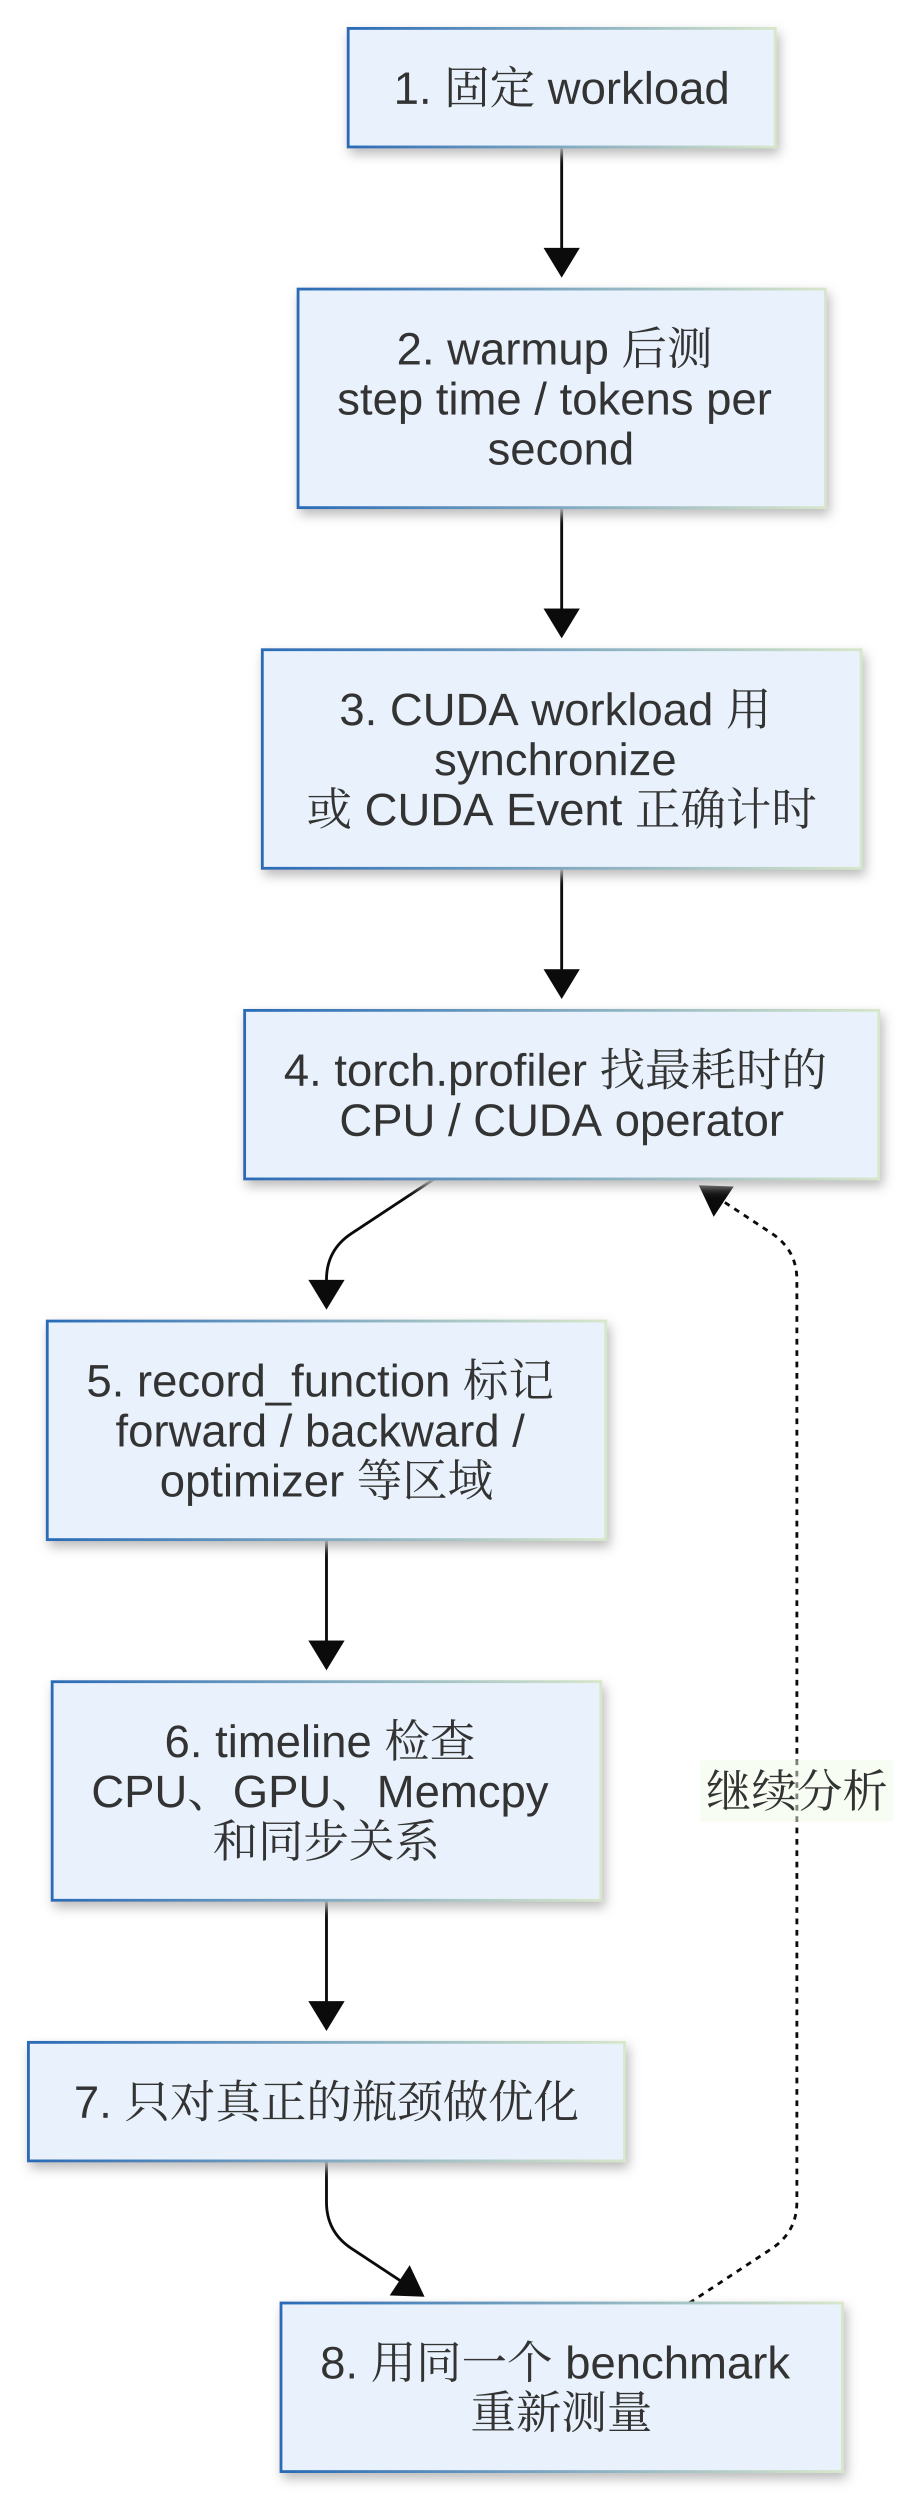
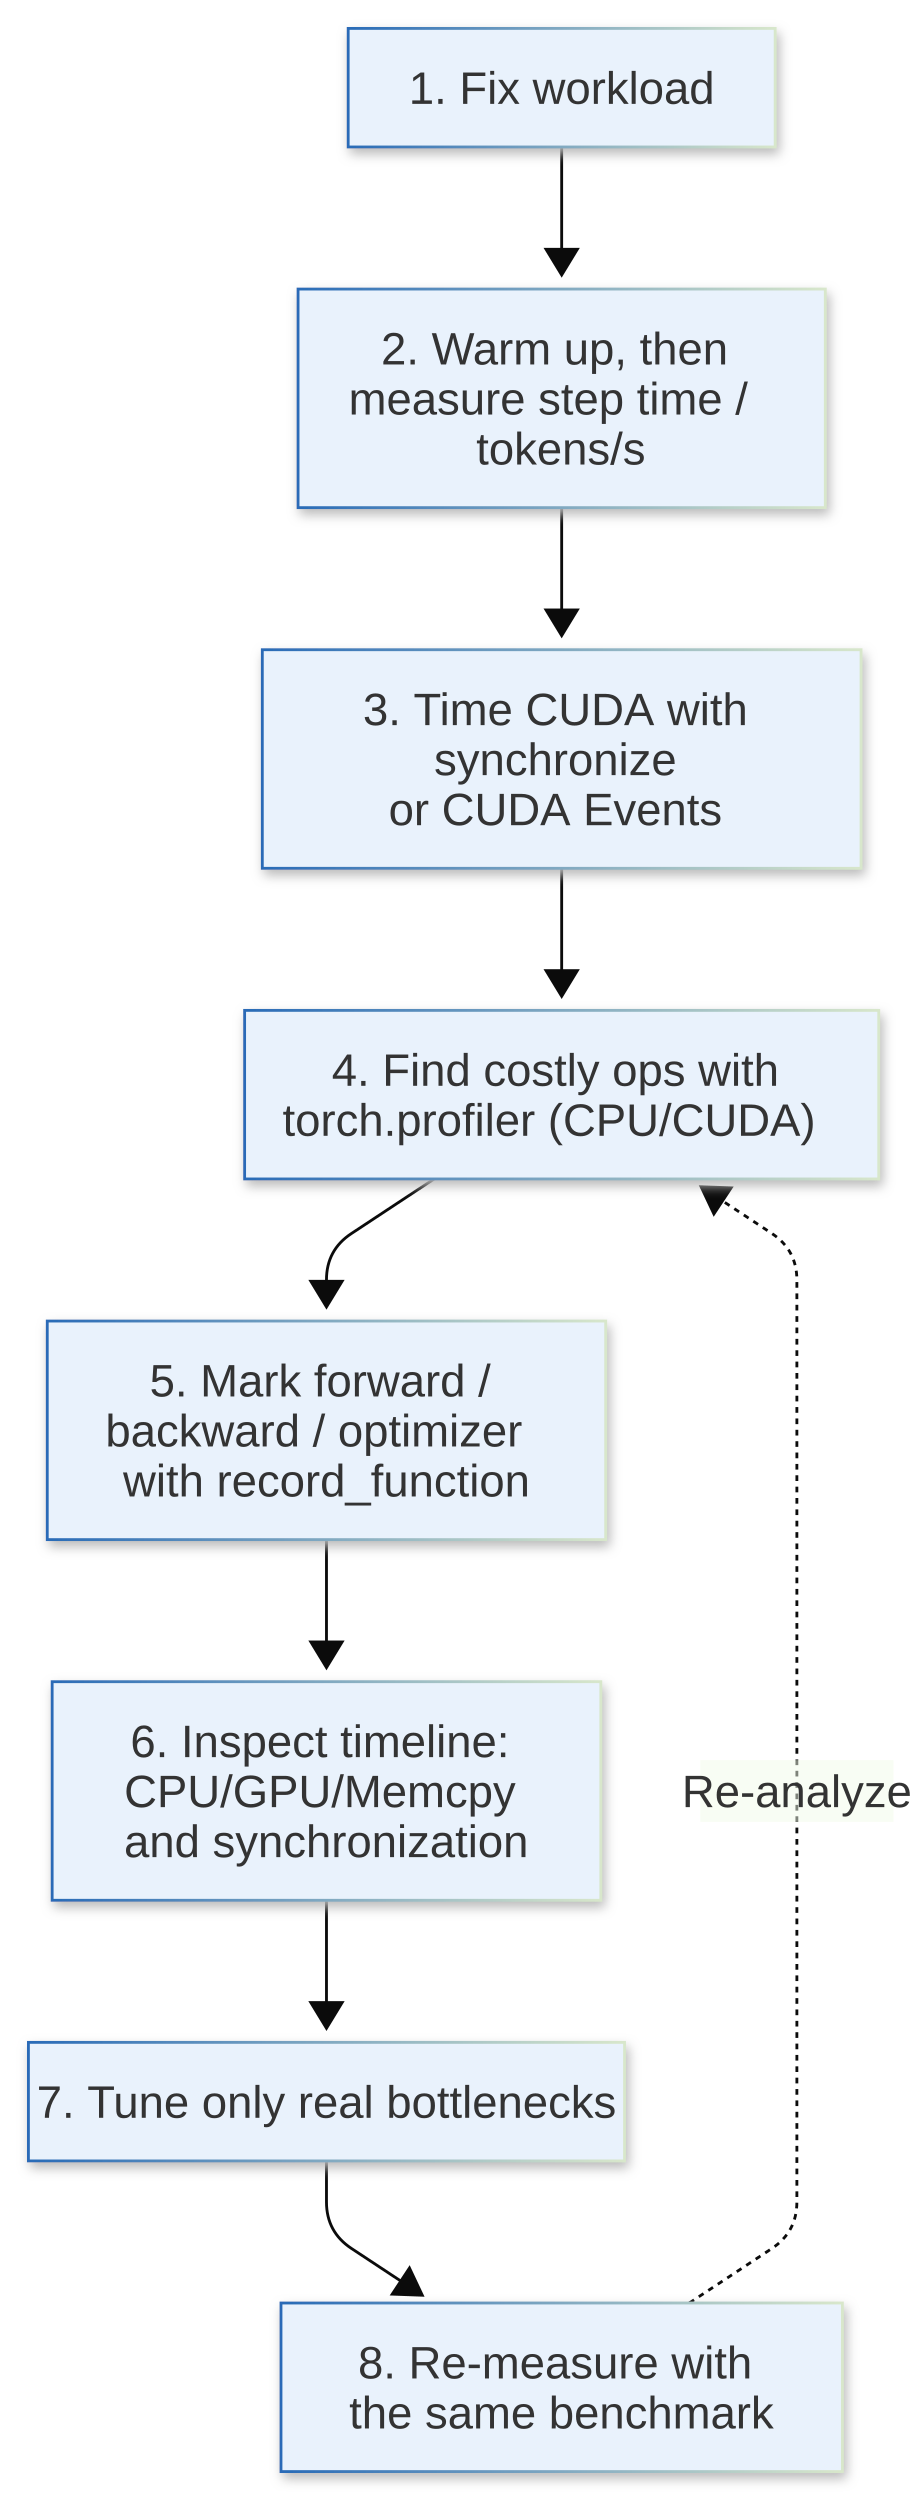
<svg xmlns="http://www.w3.org/2000/svg" id="diagram-graph" class="flowchart" style="max-width: 100%; max-height: 100%; width: auto; height: auto; background-color: rgb(255, 255, 255); color: rgb(0, 0, 0);" viewBox="-2 -2 324.445 879.818" role="graphics-document document" aria-roledescription="flowchart-v2">
  <style>#diagram-graph{font-family:Arial,Microsoft YaHei,Noto Serif CJK SC,sans-serif;font-size:16px;fill:#333333;}@keyframes edge-animation-frame{from{stroke-dashoffset:0;}}@keyframes dash{to{stroke-dashoffset:0;}}#diagram-graph .edge-animation-slow{stroke-dasharray:9,5!important;stroke-dashoffset:900;animation:dash 50s linear infinite;stroke-linecap:round;}#diagram-graph .edge-animation-fast{stroke-dasharray:9,5!important;stroke-dashoffset:900;animation:dash 20s linear infinite;stroke-linecap:round;}#diagram-graph .error-icon{fill:hsl(31.579, 76%, 100%);}#diagram-graph .error-text{fill:#000000;stroke:#000000;}#diagram-graph .edge-thickness-normal{stroke-width:1px;}#diagram-graph .edge-thickness-thick{stroke-width:3.5px;}#diagram-graph .edge-pattern-solid{stroke-dasharray:0;}#diagram-graph .edge-thickness-invisible{stroke-width:0;fill:none;}#diagram-graph .edge-pattern-dashed{stroke-dasharray:3;}#diagram-graph .edge-pattern-dotted{stroke-dasharray:2;}#diagram-graph .marker{fill:#0b0b0b;stroke:#0b0b0b;}#diagram-graph .marker.cross{stroke:#0b0b0b;}#diagram-graph svg{font-family:Arial,Microsoft YaHei,Noto Serif CJK SC,sans-serif;font-size:16px;}#diagram-graph p{margin:0;}#diagram-graph .label{font-family:Arial,Microsoft YaHei,Noto Serif CJK SC,sans-serif;color:#333333;}#diagram-graph .cluster-label text{fill:#000000;}#diagram-graph .cluster-label span{color:#000000;}#diagram-graph .cluster-label span p{background-color:transparent;}#diagram-graph .label text,#diagram-graph span{fill:#333333;color:#333333;}#diagram-graph .node rect,#diagram-graph .node circle,#diagram-graph .node ellipse,#diagram-graph .node polygon,#diagram-graph .node path{fill:#e9f2fc;stroke:#296bb7;stroke-width:1px;}#diagram-graph .rough-node .label text,#diagram-graph .node .label text,#diagram-graph .image-shape .label,#diagram-graph .icon-shape .label{text-anchor:middle;}#diagram-graph .node .katex path{fill:#000;stroke:#000;stroke-width:1px;}#diagram-graph .rough-node .label,#diagram-graph .node .label,#diagram-graph .image-shape .label,#diagram-graph .icon-shape .label{text-align:center;}#diagram-graph .node.clickable{cursor:pointer;}#diagram-graph .root .anchor path{fill:#0b0b0b!important;stroke-width:0;stroke:#0b0b0b;}#diagram-graph .arrowheadPath{fill:#0b0b0b;}#diagram-graph .edgePath .path{stroke:#0b0b0b;stroke-width:1px;}#diagram-graph .flowchart-link{stroke:#0b0b0b;fill:none;}#diagram-graph .edgeLabel{background-color:hsl(91.579, 76%, 95.098%);text-align:center;}#diagram-graph .edgeLabel p{background-color:hsl(91.579, 76%, 95.098%);}#diagram-graph .edgeLabel rect{opacity:0.5;background-color:hsl(91.579, 76%, 95.098%);fill:hsl(91.579, 76%, 95.098%);}#diagram-graph .labelBkg{background-color:rgba(242, 252, 233, 0.5);}#diagram-graph .cluster rect{fill:#FFFFF8;stroke:hsl(31.579, 36%, 90%);stroke-width:1px;}#diagram-graph .cluster text{fill:#000000;}#diagram-graph .cluster span{color:#000000;}#diagram-graph div.mermaidTooltip{position:absolute;text-align:center;max-width:200px;padding:2px;font-family:Arial,Microsoft YaHei,Noto Serif CJK SC,sans-serif;font-size:12px;background:hsl(31.579, 76%, 100%);border:1px solid hsl(31.579, 36%, 90%);border-radius:2px;pointer-events:none;z-index:100;}#diagram-graph .flowchartTitleText{text-anchor:middle;font-size:18px;fill:#333333;}#diagram-graph rect.text{fill:none;stroke-width:0;}#diagram-graph .icon-shape,#diagram-graph .image-shape{background-color:hsl(91.579, 76%, 95.098%);text-align:center;}#diagram-graph .icon-shape p,#diagram-graph .image-shape p{background-color:hsl(91.579, 76%, 95.098%);padding:2px;}#diagram-graph .icon-shape .label rect,#diagram-graph .image-shape .label rect{opacity:0.5;background-color:hsl(91.579, 76%, 95.098%);fill:hsl(91.579, 76%, 95.098%);}#diagram-graph .label-icon{display:inline-block;height:1em;overflow:visible;vertical-align:-0.125em;}#diagram-graph .node .label-icon path{fill:currentColor;stroke:revert;stroke-width:revert;}#diagram-graph .node .neo-node{stroke:#296bb7;}#diagram-graph [data-look="neo"].node rect,#diagram-graph [data-look="neo"].cluster rect,#diagram-graph [data-look="neo"].node polygon{stroke:url(#diagram-graph-gradient);filter:drop-shadow( 1px 2px 2px rgba(185,185,185,1));}#diagram-graph [data-look="neo"].swimlane.cluster rect{filter:none;}#diagram-graph [data-look="neo"].node path{stroke:url(#diagram-graph-gradient);stroke-width:1px;}#diagram-graph [data-look="neo"].node .outer-path{filter:drop-shadow( 1px 2px 2px rgba(185,185,185,1));}#diagram-graph [data-look="neo"].node .neo-line path{stroke:#296bb7;filter:none;}#diagram-graph [data-look="neo"].node circle{stroke:url(#diagram-graph-gradient);filter:drop-shadow( 1px 2px 2px rgba(185,185,185,1));}#diagram-graph [data-look="neo"].node circle .state-start{fill:#000000;}#diagram-graph [data-look="neo"].icon-shape .icon{fill:url(#diagram-graph-gradient);filter:drop-shadow( 1px 2px 2px rgba(185,185,185,1));}#diagram-graph [data-look="neo"].icon-shape .icon-neo path{stroke:url(#diagram-graph-gradient);filter:drop-shadow( 1px 2px 2px rgba(185,185,185,1));}#diagram-graph .node text,#diagram-graph .nodeLabel,#diagram-graph .label text{font-weight:400;font-style:normal;}#diagram-graph .node rect,#diagram-graph .flowchart-link{stroke-width:1px;}#diagram-graph :root{--mermaid-font-family:Arial,Microsoft YaHei,Noto Serif CJK SC,sans-serif;}
  </style>
  <g>
    <marker id="diagram-graph_flowchart-v2-pointEnd" class="marker flowchart-v2" viewBox="0 0 11.5 14" refX="7.75" refY="7" markerUnits="userSpaceOnUse" markerWidth="10.5" markerHeight="14" orient="auto">
      <path d="M 0 0 L 11.5 7 L 0 14 z" class="arrowMarkerPath" style="stroke-width: 0; stroke-dasharray: 1, 0;" />
    </marker>
    <marker id="diagram-graph_flowchart-v2-pointStart" class="marker flowchart-v2" viewBox="0 0 11.5 14" refX="4" refY="7" markerUnits="userSpaceOnUse" markerWidth="11.5" markerHeight="14" orient="auto">
      <polygon points="0,7 11.5,14 11.5,0" class="arrowMarkerPath" style="stroke-width: 0; stroke-dasharray: 1, 0;" />
    </marker>
    <marker id="diagram-graph_flowchart-v2-pointEnd-margin" class="marker flowchart-v2" viewBox="0 0 11.5 14" refX="11.5" refY="7" markerUnits="userSpaceOnUse" markerWidth="10.5" markerHeight="14" orient="auto">
      <path d="M 0 0 L 11.5 7 L 0 14 z" class="arrowMarkerPath" style="stroke-width: 0; stroke-dasharray: 1, 0;" />
    </marker>
    <marker id="diagram-graph_flowchart-v2-pointStart-margin" class="marker flowchart-v2" viewBox="0 0 11.5 14" refX="1" refY="7" markerUnits="userSpaceOnUse" markerWidth="11.5" markerHeight="14" orient="auto">
      <polygon points="0,7 11.5,14 11.5,0" class="arrowMarkerPath" style="stroke-width: 0; stroke-dasharray: 1, 0;" />
    </marker>
    <marker id="diagram-graph_flowchart-v2-circleEnd" class="marker flowchart-v2" viewBox="0 0 10 10" refY="5" refX="10.75" markerUnits="userSpaceOnUse" markerWidth="14" markerHeight="14" orient="auto">
      <circle cx="5" cy="5" r="5" class="arrowMarkerPath" style="stroke-width: 0; stroke-dasharray: 1, 0;" />
    </marker>
    <marker id="diagram-graph_flowchart-v2-circleStart" class="marker flowchart-v2" viewBox="0 0 10 10" refX="0" refY="5" markerUnits="userSpaceOnUse" markerWidth="14" markerHeight="14" orient="auto">
      <circle cx="5" cy="5" r="5" class="arrowMarkerPath" style="stroke-width: 0; stroke-dasharray: 1, 0;" />
    </marker>
    <marker id="diagram-graph_flowchart-v2-circleEnd-margin" class="marker flowchart-v2" viewBox="0 0 10 10" refY="5" refX="12.25" markerUnits="userSpaceOnUse" markerWidth="14" markerHeight="14" orient="auto">
      <circle cx="5" cy="5" r="5" class="arrowMarkerPath" style="stroke-width: 0; stroke-dasharray: 1, 0;" />
    </marker>
    <marker id="diagram-graph_flowchart-v2-circleStart-margin" class="marker flowchart-v2" viewBox="0 0 10 10" refX="-2" refY="5" markerUnits="userSpaceOnUse" markerWidth="14" markerHeight="14" orient="auto">
      <circle cx="5" cy="5" r="5" class="arrowMarkerPath" style="stroke-width: 0; stroke-dasharray: 1, 0;" />
    </marker>
    <marker id="diagram-graph_flowchart-v2-crossEnd" class="marker cross flowchart-v2" viewBox="0 0 15 15" refX="17.7" refY="7.5" markerUnits="userSpaceOnUse" markerWidth="12" markerHeight="12" orient="auto">
      <path d="M 1,1 L 14,14 M 1,14 L 14,1" class="arrowMarkerPath" style="stroke-width: 2.5;" />
    </marker>
    <marker id="diagram-graph_flowchart-v2-crossStart" class="marker cross flowchart-v2" viewBox="0 0 15 15" refX="-3.5" refY="7.5" markerUnits="userSpaceOnUse" markerWidth="12" markerHeight="12" orient="auto">
      <path d="M 1,1 L 14,14 M 1,14 L 14,1" class="arrowMarkerPath" style="stroke-width: 2.5; stroke-dasharray: 1, 0;" />
    </marker>
    <marker id="diagram-graph_flowchart-v2-crossEnd-margin" class="marker cross flowchart-v2" viewBox="0 0 15 15" refX="17.7" refY="7.5" markerUnits="userSpaceOnUse" markerWidth="12" markerHeight="12" orient="auto">
      <path d="M 1,1 L 14,14 M 1,14 L 14,1" class="arrowMarkerPath" style="stroke-width: 2.5;" />
    </marker>
    <marker id="diagram-graph_flowchart-v2-crossStart-margin" class="marker cross flowchart-v2" viewBox="0 0 15 15" refX="-3.5" refY="7.5" markerUnits="userSpaceOnUse" markerWidth="12" markerHeight="12" orient="auto">
      <path d="M 1,1 L 14,14 M 1,14 L 14,1" class="arrowMarkerPath" style="stroke-width: 2.5; stroke-dasharray: 1, 0;" />
    </marker>
    <g class="root">
      <g class="clusters" />
      <g class="edgePaths">
        <path d="M195.669,49.727L195.669,74.727L195.669,95.727" id="diagram-graph-L_A_B_0" class="edge-thickness-normal edge-pattern-solid edge-thickness-normal edge-pattern-solid flowchart-link" style="stroke-dasharray: 0 0 42 4; stroke-dashoffset: 0;;" data-edge="true" data-et="edge" data-id="L_A_B_0" data-points="W3sieCI6MTk1LjY2OTAxNzc5MTc0ODA1LCJ5Ijo0OS43MjcyNzIwMzM2OTE0MDZ9LHsieCI6MTk1LjY2OTAxNzc5MTc0ODA1LCJ5Ijo3NC43MjcyNzIwMzM2OTE0fSx7IngiOjE5NS42NjkwMTc3OTE3NDgwNSwieSI6OTkuNzI3MjcyMDMzNjkxNH1d" data-look="neo" marker-end="url(#diagram-graph_flowchart-v2-pointEnd-margin)" />
        <path d="M195.669,176.655L195.669,201.655L195.669,222.655" id="diagram-graph-L_B_C_0" class="edge-thickness-normal edge-pattern-solid edge-thickness-normal edge-pattern-solid flowchart-link" style="stroke-dasharray: 0 0 42 4; stroke-dashoffset: 0;;" data-edge="true" data-et="edge" data-id="L_B_C_0" data-points="W3sieCI6MTk1LjY2OTAxNzc5MTc0ODA1LCJ5IjoxNzYuNjU0NTQ4NjQ1MDE5NTN9LHsieCI6MTk1LjY2OTAxNzc5MTc0ODA1LCJ5IjoyMDEuNjU0NTQ4NjQ1MDE5NTN9LHsieCI6MTk1LjY2OTAxNzc5MTc0ODA1LCJ5IjoyMjYuNjU0NTQ4NjQ1MDE5NTN9XQ==" data-look="neo" marker-end="url(#diagram-graph_flowchart-v2-pointEnd-margin)" />
        <path d="M195.669,303.582L195.669,328.582L195.669,349.582" id="diagram-graph-L_C_D_0" class="edge-thickness-normal edge-pattern-solid edge-thickness-normal edge-pattern-solid flowchart-link" style="stroke-dasharray: 0 0 42 4; stroke-dashoffset: 0;;" data-edge="true" data-et="edge" data-id="L_C_D_0" data-points="W3sieCI6MTk1LjY2OTAxNzc5MTc0ODA1LCJ5IjozMDMuNTgxODI1MjU2MzQ3NjZ9LHsieCI6MTk1LjY2OTAxNzc5MTc0ODA1LCJ5IjozMjguNTgxODI1MjU2MzQ3NjZ9LHsieCI6MTk1LjY2OTAxNzc5MTc0ODA1LCJ5IjozNTMuNTgxODI1MjU2MzQ3NjZ9XQ==" data-look="neo" marker-end="url(#diagram-graph_flowchart-v2-pointEnd-margin)" />
        <path d="M150.751,412.909L121.657,432.123Q112.896,437.909 112.896,448.409L112.896,458.909" id="diagram-graph-L_D_E_0" class="edge-thickness-normal edge-pattern-solid edge-thickness-normal edge-pattern-solid flowchart-link" style="stroke-dasharray: 0 0 60.716 4; stroke-dashoffset: 0;;" data-edge="true" data-et="edge" data-id="L_D_E_0" data-points="W3sieCI6MTUwLjc1MTM5MDU2MDQ0NTU0LCJ5Ijo0MTIuOTA5MDk5NTc4ODU3NH0seyJ4IjoxMTIuODk1NTkxNzM1ODM5ODQsInkiOjQzNy45MDkwOTk1Nzg4NTc0fSx7IngiOjExMi44OTU1OTE3MzU4Mzk4NCwieSI6NDYyLjkwOTA5OTU3ODg1NzR9XQ==" data-look="neo" marker-end="url(#diagram-graph_flowchart-v2-pointEnd-margin)" />
        <path d="M112.896,539.836L112.896,564.836L112.896,585.836" id="diagram-graph-L_E_F_0" class="edge-thickness-normal edge-pattern-solid edge-thickness-normal edge-pattern-solid flowchart-link" style="stroke-dasharray: 0 0 42 4; stroke-dashoffset: 0;;" data-edge="true" data-et="edge" data-id="L_E_F_0" data-points="W3sieCI6MTEyLjg5NTU5MTczNTgzOTg0LCJ5Ijo1MzkuODM2Mzc2MTkwMTg1NX0seyJ4IjoxMTIuODk1NTkxNzM1ODM5ODQsInkiOjU2NC44MzYzNzYxOTAxODU1fSx7IngiOjExMi44OTU1OTE3MzU4Mzk4NCwieSI6NTg5LjgzNjM3NjE5MDE4NTV9XQ==" data-look="neo" marker-end="url(#diagram-graph_flowchart-v2-pointEnd-margin)" />
        <path d="M112.896,666.764L112.896,691.764L112.896,712.764" id="diagram-graph-L_F_G_0" class="edge-thickness-normal edge-pattern-solid edge-thickness-normal edge-pattern-solid flowchart-link" style="stroke-dasharray: 0 0 42 4; stroke-dashoffset: 0;;" data-edge="true" data-et="edge" data-id="L_F_G_0" data-points="W3sieCI6MTEyLjg5NTU5MTczNTgzOTg0LCJ5Ijo2NjYuNzYzNjUyODAxNTEzN30seyJ4IjoxMTIuODk1NTkxNzM1ODM5ODQsInkiOjY5MS43NjM2NTI4MDE1MTM3fSx7IngiOjExMi44OTU1OTE3MzU4Mzk4NCwieSI6NzE2Ljc2MzY1MjgwMTUxMzd9XQ==" data-look="neo" marker-end="url(#diagram-graph_flowchart-v2-pointEnd-margin)" />
        <path d="M112.896,758.491L112.896,772.937Q112.896,783.491 121.702,789.307L147.414,806.287" id="diagram-graph-L_G_H_0" class="edge-thickness-normal edge-pattern-solid edge-thickness-normal edge-pattern-solid flowchart-link" style="stroke-dasharray: 0 0 60.708 4; stroke-dashoffset: 0;;" data-edge="true" data-et="edge" data-id="L_G_H_0" data-points="W3sieCI6MTEyLjg5NTU5MTczNTgzOTg0LCJ5Ijo3NTguNDkwOTI0ODM1MjA1MX0seyJ4IjoxMTIuODk1NTkxNzM1ODM5ODQsInkiOjc4My40OTA5MjQ4MzUyMDUxfSx7IngiOjE1MC43NTEzOTA1NjA0NDU1NCwieSI6ODA4LjQ5MDkyNDgzNTIwNTF9XQ==" data-look="neo" marker-end="url(#diagram-graph_flowchart-v2-pointEnd-margin)" />
        <path d="M240.587,808.491L269.636,789.307Q278.442,783.491 278.442,772.937L278.442,737.627L278.442,691.764L278.442,628.3L278.442,564.836L278.442,501.373L278.442,448.463Q278.442,437.909 269.636,432.093L243.924,415.113" id="diagram-graph-L_H_D_0" class="edge-thickness-normal edge-pattern-dotted edge-thickness-normal edge-pattern-solid flowchart-link" style="stroke-dasharray: 0 0 2 2 2 2 2 2 2 2 2 2 2 2 2 2 2 2 2 2 2 2 2 2 2 2 2 2 2 2 2 2 2 2 2 2 2 2 2 2 2 2 2 2 2 2 2 2 2 2 2 2 2 2 2 2 2 2 2 2 2 2 2 2 2 2 2 2 2 2 2 2 2 2 2 2 2 2 2 2 2 2 2 2 2 2 2 2 2 2 2 2 2 2 2 2 2 2 2 2 2 2 2 2 2 2 2 2 2 2 2 2 2 2 2 2 2 2 2 2 2 2 2 2 2 2 2 2 2 2 2 2 2 2 2 2 2 2 2 2 2 2 2 2 2 2 2 2 2 2 2 2 2 2 2 2 2 2 2 2 2 2 2 2 2 2 2 2 2 2 2 2 2 2 2 2 2 2 2 2 2 2 2 2 2 2 2 2 2 2 2 2 2 2 2 2 2 2 2 2 2 2 2 2 2 2 2 2 2 2 2 2 2 2 4; stroke-dashoffset: 0;;" data-edge="true" data-et="edge" data-id="L_H_D_0" data-points="W3sieCI6MjQwLjU4NjY0NTAyMzA1MDU1LCJ5Ijo4MDguNDkwOTI0ODM1MjA1MX0seyJ4IjoyNzguNDQyNDQzODQ3NjU2MjUsInkiOjc4My40OTA5MjQ4MzUyMDUxfSx7IngiOjI3OC40NDI0NDM4NDc2NTYyNSwieSI6NzM3LjYyNzI4ODgxODM1OTR9LHsieCI6Mjc4LjQ0MjQ0Mzg0NzY1NjI1LCJ5Ijo2OTEuNzYzNjUyODAxNTEzN30seyJ4IjoyNzguNDQyNDQzODQ3NjU2MjUsInkiOjYyOC4zMDAwMTQ0OTU4NDk2fSx7IngiOjI3OC40NDI0NDM4NDc2NTYyNSwieSI6NTY0LjgzNjM3NjE5MDE4NTV9LHsieCI6Mjc4LjQ0MjQ0Mzg0NzY1NjI1LCJ5Ijo1MDEuMzcyNzM3ODg0NTIxNX0seyJ4IjoyNzguNDQyNDQzODQ3NjU2MjUsInkiOjQzNy45MDkwOTk1Nzg4NTc0fSx7IngiOjI0MC41ODY2NDUwMjMwNTA1NSwieSI6NDEyLjkwOTA5OTU3ODg1NzR9XQ==" data-look="neo" marker-end="url(#diagram-graph_flowchart-v2-pointEnd-margin)" />
      </g>
      <g class="edgeLabels">
        <g class="edgeLabel">
          <g class="label" data-id="L_A_B_0" transform="translate(0, 0)">
            <text y="-10.1" text-anchor="middle">
              <tspan class="text-outer-tspan row" x="0" y="-0.1em" dy="1.1em" text-anchor="middle" />
            </text>
          </g>
        </g>
        <g>
          <rect class="background" style="stroke: none" />
        </g>
        <g class="edgeLabel">
          <g class="label" data-id="L_B_C_0" transform="translate(0, 0)">
            <text y="-10.1" text-anchor="middle">
              <tspan class="text-outer-tspan row" x="0" y="-0.1em" dy="1.1em" text-anchor="middle" />
            </text>
          </g>
        </g>
        <g>
          <rect class="background" style="stroke: none" />
        </g>
        <g class="edgeLabel">
          <g class="label" data-id="L_C_D_0" transform="translate(0, 0)">
            <text y="-10.1" text-anchor="middle">
              <tspan class="text-outer-tspan row" x="0" y="-0.1em" dy="1.1em" text-anchor="middle" />
            </text>
          </g>
        </g>
        <g>
          <rect class="background" style="stroke: none" />
        </g>
        <g class="edgeLabel">
          <g class="label" data-id="L_D_E_0" transform="translate(0, 0)">
            <text y="-10.1" text-anchor="middle">
              <tspan class="text-outer-tspan row" x="0" y="-0.1em" dy="1.1em" text-anchor="middle" />
            </text>
          </g>
        </g>
        <g>
          <rect class="background" style="stroke: none" />
        </g>
        <g class="edgeLabel">
          <g class="label" data-id="L_E_F_0" transform="translate(0, 0)">
            <text y="-10.1" text-anchor="middle">
              <tspan class="text-outer-tspan row" x="0" y="-0.1em" dy="1.1em" text-anchor="middle" />
            </text>
          </g>
        </g>
        <g>
          <rect class="background" style="stroke: none" />
        </g>
        <g class="edgeLabel">
          <g class="label" data-id="L_F_G_0" transform="translate(0, 0)">
            <text y="-10.1" text-anchor="middle">
              <tspan class="text-outer-tspan row" x="0" y="-0.1em" dy="1.1em" text-anchor="middle" />
            </text>
          </g>
        </g>
        <g>
          <rect class="background" style="stroke: none" />
        </g>
        <g class="edgeLabel">
          <g class="label" data-id="L_G_H_0" transform="translate(0, 0)">
            <text y="-10.1" text-anchor="middle">
              <tspan class="text-outer-tspan row" x="0" y="-0.1em" dy="1.1em" text-anchor="middle" />
            </text>
          </g>
        </g>
        <g>
          <rect class="background" style="stroke: none" />
        </g>
        <g class="edgeLabel" transform="translate(278.4424, 628.3)">
          <g class="label" data-id="L_H_D_0" transform="translate(0, -10.31818)">
            <g>
              <rect class="background" style="" x="-34.003" y="-0.545" width="68.006" height="21.727" />
              <text y="-10.1" text-anchor="middle" style="">
                <tspan class="text-outer-tspan row" x="0" y="-0.1em" dy="1.1em" text-anchor="middle">
-                   <tspan font-style="normal" class="text-inner-tspan" font-weight="normal">继续分析
+                   <tspan font-style="normal" class="text-inner-tspan" font-weight="normal">Re-analyze
                  </tspan>
                </tspan>
              </text>
            </g>
          </g>
        </g>
      </g>
      <g class="nodes">
        <g class="node default" id="diagram-graph-flowchart-A-0" data-look="neo" data-id="A" data-node="true" data-et="node" transform="translate(195.669, 28.86364)">
          <rect class="basic label-container" style="" data-id="A" x="-75.137" y="-20.864" width="150.274" height="41.727" stroke="url(#gradient)" />
          <g class="label" style="" transform="translate(0, -10.31818)">
            <rect />
            <g>
              <rect class="background" style="stroke: none" />
              <text y="-10.1" style="">
                <tspan class="text-outer-tspan row" x="0" y="-0.1em" dy="1.1em">
                  <tspan font-style="normal" class="text-inner-tspan" font-weight="normal">1.
                  </tspan>
-                   <tspan font-style="normal" class="text-inner-tspan" font-weight="normal"> 固定
+                   <tspan font-style="normal" class="text-inner-tspan" font-weight="normal"> Fix
                  </tspan>
                  <tspan font-style="normal" class="text-inner-tspan" font-weight="normal"> workload
                  </tspan>
                </tspan>
              </text>
            </g>
          </g>
        </g>
        <g class="node default" id="diagram-graph-flowchart-B-1" data-look="neo" data-id="B" data-node="true" data-et="node" transform="translate(195.669, 138.1909)">
          <rect class="basic label-container" style="" data-id="B" x="-92.778" y="-38.464" width="185.556" height="76.927" stroke="url(#gradient)" />
          <g class="label" style="" transform="translate(-0.290123, -27.91818)">
            <rect />
            <g>
              <rect class="background" style="stroke: none" />
              <text y="-10.1" style="">
                <tspan class="text-outer-tspan row" x="0" y="-0.1em" dy="1.1em">
                  <tspan font-style="normal" class="text-inner-tspan" font-weight="normal">2.
                  </tspan>
-                   <tspan font-style="normal" class="text-inner-tspan" font-weight="normal"> warmup
-                   </tspan>
-                   <tspan font-style="normal" class="text-inner-tspan" font-weight="normal"> 后测
-                   </tspan>
-                 </tspan>
-                 <tspan class="text-outer-tspan row" x="0" y="1em" dy="1.1em">
-                   <tspan font-style="normal" class="text-inner-tspan" font-weight="normal">step
+                   <tspan font-style="normal" class="text-inner-tspan" font-weight="normal"> Warm
+                   </tspan>
+                   <tspan font-style="normal" class="text-inner-tspan" font-weight="normal"> up, then
+                   </tspan>
+                 </tspan>
+                 <tspan class="text-outer-tspan row" x="0" y="1em" dy="1.1em">
+                   <tspan font-style="normal" class="text-inner-tspan" font-weight="normal">measure
+                   </tspan>
+                   <tspan font-style="normal" class="text-inner-tspan" font-weight="normal"> step
                  </tspan>
                  <tspan font-style="normal" class="text-inner-tspan" font-weight="normal"> time
                  </tspan>
                  <tspan font-style="normal" class="text-inner-tspan" font-weight="normal"> /
                  </tspan>
-                   <tspan font-style="normal" class="text-inner-tspan" font-weight="normal"> tokens
-                   </tspan>
-                   <tspan font-style="normal" class="text-inner-tspan" font-weight="normal"> per
+                   <tspan font-style="normal" class="text-inner-tspan" font-weight="normal">
                  </tspan>
                </tspan>
                <tspan class="text-outer-tspan row" x="0" y="2.1em" dy="1.1em">
-                   <tspan font-style="normal" class="text-inner-tspan" font-weight="normal">second
+                   <tspan font-style="normal" class="text-inner-tspan" font-weight="normal">tokens/s
                  </tspan>
                </tspan>
              </text>
            </g>
          </g>
        </g>
        <g class="node default" id="diagram-graph-flowchart-C-2" data-look="neo" data-id="C" data-node="true" data-et="node" transform="translate(195.669, 265.1182)">
          <rect class="basic label-container" style="" data-id="C" x="-105.357" y="-38.464" width="210.714" height="76.927" stroke="url(#gradient)" />
          <g class="label" style="" transform="translate(0, -27.91818)">
            <rect />
            <g>
              <rect class="background" style="stroke: none" />
              <text y="-10.1" style="">
                <tspan class="text-outer-tspan row" x="0" y="-0.1em" dy="1.1em">
                  <tspan font-style="normal" class="text-inner-tspan" font-weight="normal">3.
                  </tspan>
+                   <tspan font-style="normal" class="text-inner-tspan" font-weight="normal"> Time
+                   </tspan>
                  <tspan font-style="normal" class="text-inner-tspan" font-weight="normal"> CUDA
                  </tspan>
-                   <tspan font-style="normal" class="text-inner-tspan" font-weight="normal"> workload
-                   </tspan>
-                   <tspan font-style="normal" class="text-inner-tspan" font-weight="normal"> 用
+                   <tspan font-style="normal" class="text-inner-tspan" font-weight="normal"> with
                  </tspan>
                </tspan>
                <tspan class="text-outer-tspan row" x="0" y="1em" dy="1.1em">
                  <tspan font-style="normal" class="text-inner-tspan" font-weight="normal">synchronize
                  </tspan>
                </tspan>
                <tspan class="text-outer-tspan row" x="0" y="2.1em" dy="1.1em">
-                   <tspan font-style="normal" class="text-inner-tspan" font-weight="normal">或
+                   <tspan font-style="normal" class="text-inner-tspan" font-weight="normal">or
                  </tspan>
                  <tspan font-style="normal" class="text-inner-tspan" font-weight="normal"> CUDA
                  </tspan>
-                   <tspan font-style="normal" class="text-inner-tspan" font-weight="normal"> Event
-                   </tspan>
-                   <tspan font-style="normal" class="text-inner-tspan" font-weight="normal"> 正确计时
+                   <tspan font-style="normal" class="text-inner-tspan" font-weight="normal"> Events
+                   </tspan>
+                   <tspan font-style="normal" class="text-inner-tspan" font-weight="normal">
                  </tspan>
                </tspan>
              </text>
            </g>
          </g>
        </g>
        <g class="node default" id="diagram-graph-flowchart-D-3" data-look="neo" data-id="D" data-node="true" data-et="node" transform="translate(195.669, 383.2455)">
          <rect class="basic label-container" style="" data-id="D" x="-111.582" y="-29.664" width="223.165" height="59.327" stroke="url(#gradient)" />
          <g class="label" style="" transform="translate(0, -19.11818)">
            <rect />
            <g>
              <rect class="background" style="stroke: none" />
              <text y="-10.1" style="">
                <tspan class="text-outer-tspan row" x="0" y="-0.1em" dy="1.1em">
                  <tspan font-style="normal" class="text-inner-tspan" font-weight="normal">4.
                  </tspan>
-                   <tspan font-style="normal" class="text-inner-tspan" font-weight="normal"> torch.profiler
-                   </tspan>
-                   <tspan font-style="normal" class="text-inner-tspan" font-weight="normal"> 找最耗时的
-                   </tspan>
-                 </tspan>
-                 <tspan class="text-outer-tspan row" x="0" y="1em" dy="1.1em">
-                   <tspan font-style="normal" class="text-inner-tspan" font-weight="normal">CPU
-                   </tspan>
-                   <tspan font-style="normal" class="text-inner-tspan" font-weight="normal"> /
-                   </tspan>
-                   <tspan font-style="normal" class="text-inner-tspan" font-weight="normal"> CUDA
-                   </tspan>
-                   <tspan font-style="normal" class="text-inner-tspan" font-weight="normal"> operator
+                   <tspan font-style="normal" class="text-inner-tspan" font-weight="normal"> Find
+                   </tspan>
+                   <tspan font-style="normal" class="text-inner-tspan" font-weight="normal"> costly ops with
+                   </tspan>
+                 </tspan>
+                 <tspan class="text-outer-tspan row" x="0" y="1em" dy="1.1em">
+                   <tspan font-style="normal" class="text-inner-tspan" font-weight="normal">torch.profiler
+                   </tspan>
+                   <tspan font-style="normal" class="text-inner-tspan" font-weight="normal"> (CPU/CUDA)
+                   </tspan>
+                   <tspan font-style="normal" class="text-inner-tspan" font-weight="normal">
+                   </tspan>
+                   <tspan font-style="normal" class="text-inner-tspan" font-weight="normal">
                  </tspan>
                </tspan>
              </text>
            </g>
          </g>
        </g>
        <g class="node default" id="diagram-graph-flowchart-E-4" data-look="neo" data-id="E" data-node="true" data-et="node" transform="translate(112.8956, 501.3727)">
          <rect class="basic label-container" style="" data-id="E" x="-98.266" y="-38.464" width="196.531" height="76.927" stroke="url(#gradient)" />
          <g class="label" style="" transform="translate(0, -27.91818)">
            <rect />
            <g>
              <rect class="background" style="stroke: none" />
              <text y="-10.1" style="">
                <tspan class="text-outer-tspan row" x="0" y="-0.1em" dy="1.1em">
                  <tspan font-style="normal" class="text-inner-tspan" font-weight="normal">5.
                  </tspan>
+                   <tspan font-style="normal" class="text-inner-tspan" font-weight="normal"> Mark
+                   </tspan>
+                   <tspan font-style="normal" class="text-inner-tspan" font-weight="normal"> forward /
+                   </tspan>
+                 </tspan>
+                 <tspan class="text-outer-tspan row" x="0" y="1em" dy="1.1em">
+                   <tspan font-style="normal" class="text-inner-tspan" font-weight="normal">backward
+                   </tspan>
+                   <tspan font-style="normal" class="text-inner-tspan" font-weight="normal"> /
+                   </tspan>
+                   <tspan font-style="normal" class="text-inner-tspan" font-weight="normal"> optimizer
+                   </tspan>
+                   <tspan font-style="normal" class="text-inner-tspan" font-weight="normal">
+                   </tspan>
+                 </tspan>
+                 <tspan class="text-outer-tspan row" x="0" y="2.1em" dy="1.1em">
+                   <tspan font-style="normal" class="text-inner-tspan" font-weight="normal">with
+                   </tspan>
                  <tspan font-style="normal" class="text-inner-tspan" font-weight="normal"> record_function
-                   </tspan>
-                   <tspan font-style="normal" class="text-inner-tspan" font-weight="normal"> 标记
-                   </tspan>
-                 </tspan>
-                 <tspan class="text-outer-tspan row" x="0" y="1em" dy="1.1em">
-                   <tspan font-style="normal" class="text-inner-tspan" font-weight="normal">forward
-                   </tspan>
-                   <tspan font-style="normal" class="text-inner-tspan" font-weight="normal"> /
-                   </tspan>
-                   <tspan font-style="normal" class="text-inner-tspan" font-weight="normal"> backward
-                   </tspan>
-                   <tspan font-style="normal" class="text-inner-tspan" font-weight="normal"> /
-                   </tspan>
-                 </tspan>
-                 <tspan class="text-outer-tspan row" x="0" y="2.1em" dy="1.1em">
-                   <tspan font-style="normal" class="text-inner-tspan" font-weight="normal">optimizer
-                   </tspan>
-                   <tspan font-style="normal" class="text-inner-tspan" font-weight="normal"> 等区域
                  </tspan>
                </tspan>
              </text>
            </g>
          </g>
        </g>
        <g class="node default" id="diagram-graph-flowchart-F-5" data-look="neo" data-id="F" data-node="true" data-et="node" transform="translate(112.8956, 628.3)">
          <rect class="basic label-container" style="" data-id="F" x="-96.544" y="-38.464" width="193.088" height="76.927" stroke="url(#gradient)" />
          <g class="label" style="" transform="translate(-0.08946991, -27.91818)">
            <rect />
            <g>
              <rect class="background" style="stroke: none" />
              <text y="-10.1" style="">
                <tspan class="text-outer-tspan row" x="0" y="-0.1em" dy="1.1em">
                  <tspan font-style="normal" class="text-inner-tspan" font-weight="normal">6.
                  </tspan>
-                   <tspan font-style="normal" class="text-inner-tspan" font-weight="normal"> timeline
-                   </tspan>
-                   <tspan font-style="normal" class="text-inner-tspan" font-weight="normal"> 检查
-                   </tspan>
-                 </tspan>
-                 <tspan class="text-outer-tspan row" x="0" y="1em" dy="1.1em">
-                   <tspan font-style="normal" class="text-inner-tspan" font-weight="normal">CPU、GPU、Memcpy
+                   <tspan font-style="normal" class="text-inner-tspan" font-weight="normal"> Inspect
+                   </tspan>
+                   <tspan font-style="normal" class="text-inner-tspan" font-weight="normal"> timeline:
+                   </tspan>
+                 </tspan>
+                 <tspan class="text-outer-tspan row" x="0" y="1em" dy="1.1em">
+                   <tspan font-style="normal" class="text-inner-tspan" font-weight="normal">CPU/GPU/Memcpy
                  </tspan>
                </tspan>
                <tspan class="text-outer-tspan row" x="0" y="2.1em" dy="1.1em">
-                   <tspan font-style="normal" class="text-inner-tspan" font-weight="normal">和同步关系
+                   <tspan font-style="normal" class="text-inner-tspan" font-weight="normal">and synchronization
                  </tspan>
                </tspan>
              </text>
            </g>
          </g>
        </g>
        <g class="node default" id="diagram-graph-flowchart-G-6" data-look="neo" data-id="G" data-node="true" data-et="node" transform="translate(112.8956, 737.6273)">
          <rect class="basic label-container" style="" data-id="G" x="-104.896" y="-20.864" width="209.791" height="41.727" stroke="url(#gradient)" />
          <g class="label" style="" transform="translate(0, -10.31818)">
            <rect />
            <g>
              <rect class="background" style="stroke: none" />
              <text y="-10.1" style="">
                <tspan class="text-outer-tspan row" x="0" y="-0.1em" dy="1.1em">
                  <tspan font-style="normal" class="text-inner-tspan" font-weight="normal">7.
                  </tspan>
-                   <tspan font-style="normal" class="text-inner-tspan" font-weight="normal"> 只对真正的瓶颈做优化
+                   <tspan font-style="normal" class="text-inner-tspan" font-weight="normal"> Tune only real bottlenecks
                  </tspan>
                </tspan>
              </text>
            </g>
          </g>
        </g>
        <g class="node default" id="diagram-graph-flowchart-H-7" data-look="neo" data-id="H" data-node="true" data-et="node" transform="translate(195.669, 838.1546)">
          <rect class="basic label-container" style="" data-id="H" x="-98.786" y="-29.664" width="197.572" height="59.327" stroke="url(#gradient)" />
          <g class="label" style="" transform="translate(-0.09088898, -19.11818)">
            <rect />
            <g>
              <rect class="background" style="stroke: none" />
              <text y="-10.1" style="">
                <tspan class="text-outer-tspan row" x="0" y="-0.1em" dy="1.1em">
                  <tspan font-style="normal" class="text-inner-tspan" font-weight="normal">8.
                  </tspan>
-                   <tspan font-style="normal" class="text-inner-tspan" font-weight="normal"> 用同一个
-                   </tspan>
-                   <tspan font-style="normal" class="text-inner-tspan" font-weight="normal"> benchmark
-                   </tspan>
-                 </tspan>
-                 <tspan class="text-outer-tspan row" x="0" y="1em" dy="1.1em">
-                   <tspan font-style="normal" class="text-inner-tspan" font-weight="normal">重新测量
+                   <tspan font-style="normal" class="text-inner-tspan" font-weight="normal"> Re-measure
+                   </tspan>
+                   <tspan font-style="normal" class="text-inner-tspan" font-weight="normal"> with
+                   </tspan>
+                 </tspan>
+                 <tspan class="text-outer-tspan row" x="0" y="1em" dy="1.1em">
+                   <tspan font-style="normal" class="text-inner-tspan" font-weight="normal">the same benchmark
                  </tspan>
                </tspan>
              </text>
            </g>
          </g>
        </g>
      </g>
    </g>
  </g>
  <defs>
    <filter id="diagram-graph-drop-shadow" height="130%" width="130%">
      <feDropShadow dx="4" dy="4" stdDeviation="0" flood-opacity="0.06" flood-color="#000000" />
    </filter>
  </defs>
  <defs>
    <filter id="diagram-graph-drop-shadow-small" height="150%" width="150%">
      <feDropShadow dx="2" dy="2" stdDeviation="0" flood-opacity="0.06" flood-color="#000000" />
    </filter>
  </defs>
  <linearGradient id="diagram-graph-gradient" gradientUnits="objectBoundingBox" x1="0%" y1="0%" x2="100%" y2="0%">
    <stop offset="0%" stop-color="#296bb7" stop-opacity="1" />
    <stop offset="100%" stop-color="hsl(91.579, 36%, 85.098%)" stop-opacity="1" />
  </linearGradient>
</svg>
